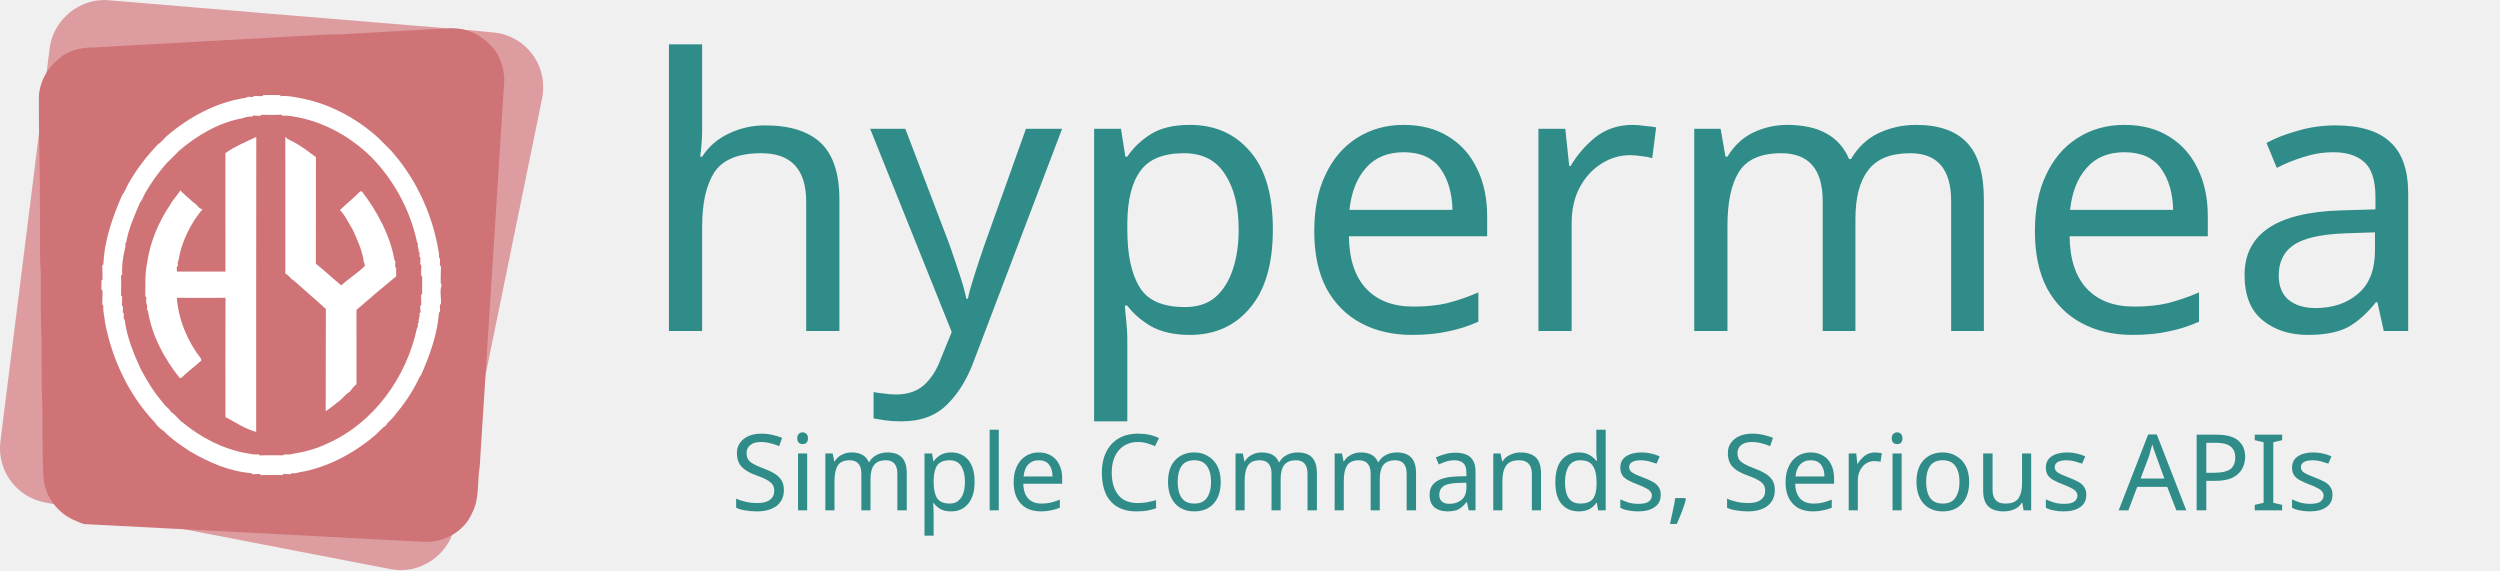
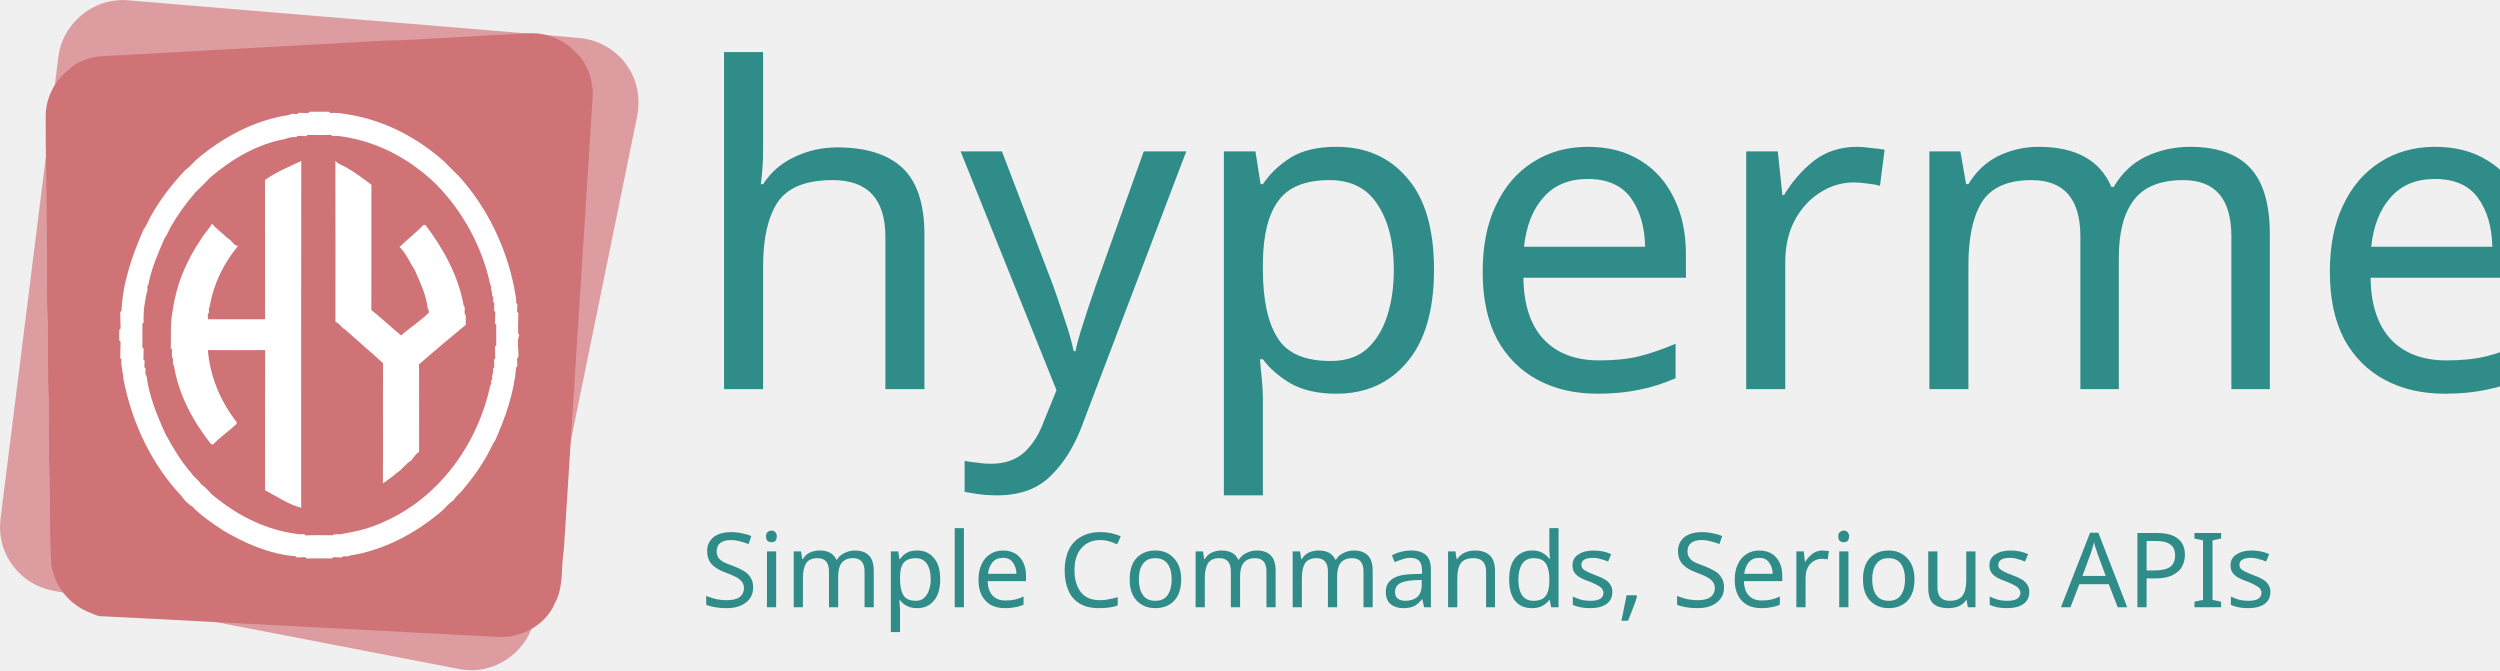
- <svg xmlns="http://www.w3.org/2000/svg" width="149.738mm" height="34.149mm" viewBox="0 0 149.738 34.149" version="1.1" id="svg5" xml:space="preserve">
+ <svg xmlns="http://www.w3.org/2000/svg" width="127.375mm" height="34.149mm" viewBox="0 0 127.375 34.149" version="1.1" id="svg5" xml:space="preserve">
  <defs id="defs2">
    <rect x="185.749" y="246.069" width="384.902" height="116.811" id="rect1093" />
  </defs>
  <g id="layer1" transform="translate(-11.22464,-17.83493)">
-     <text xml:space="preserve" transform="matrix(1.872234,0,0,1.872234,-298.4002,-443.6501)" id="text1091" style="font-style:normal;font-variant:normal;font-weight:normal;font-stretch:normal;font-size:12.059px;font-family:Italiana;-inkscape-font-specification:'Italiana, Normal';font-variant-ligatures:normal;font-variant-caps:normal;font-variant-numeric:normal;font-variant-east-asian:normal;white-space:pre;shape-inside:url(#rect1093);display:inline;fill:#308c88;fill-opacity:1;stroke:#808080;stroke-width:0;stroke-dasharray:none">
-       <tspan x="185.748" y="257.078" id="tspan354">hypermea</tspan>
+     <text xml:space="preserve" transform="matrix(1.872234,0,0,1.872234,-301.5757,-443.6501)" id="text1091" style="font-style:normal;font-variant:normal;font-weight:normal;font-stretch:normal;font-size:12.059px;font-family:Italiana;-inkscape-font-specification:'Italiana, Normal';font-variant-ligatures:normal;font-variant-caps:normal;font-variant-numeric:normal;font-variant-east-asian:normal;white-space:pre;shape-inside:url(#rect1093);display:inline;fill:#308c88;fill-opacity:1;stroke:#808080;stroke-width:0;stroke-dasharray:none">
+       <tspan x="185.748" y="257.078" id="tspan404">hypermea</tspan>
    </text>
-     <text xml:space="preserve" style="font-style:normal;font-variant:normal;font-weight:normal;font-stretch:normal;font-size:6.35px;font-family:Calibri;-inkscape-font-specification:'Calibri, Normal';font-variant-ligatures:normal;font-variant-caps:normal;font-variant-numeric:normal;font-variant-east-asian:normal;fill:#308c88;fill-opacity:1;stroke:#808080;stroke-width:0" x="54.99" y="48.401" id="text419">
-       <tspan id="tspan329" x="54.99" y="48.401">Simple Commands, Serious APIs</tspan>
+     <text xml:space="preserve" style="font-style:normal;font-variant:normal;font-weight:normal;font-stretch:normal;font-size:5.292px;font-family:'JetBrains Mono';-inkscape-font-specification:'JetBrains Mono, Normal';font-variant-ligatures:normal;font-variant-caps:normal;font-variant-numeric:normal;font-variant-east-asian:normal;fill:#308c88;fill-opacity:1;stroke:#808080;stroke-width:0" x="46.942" y="48.775" id="text419">
+       <tspan id="tspan329" x="46.942" y="48.775">Simple Commands, Serious APIs</tspan>
    </text>
    <g id="layer1-2" transform="matrix(0.4953244,0,0,0.4953244,-10.3006,-2.622804)">
      <g id="g145" transform="matrix(0.101973,0,0,0.101973,42.90972,40.99535)">
        <g id="#ffffffff" />
        <g id="#dd9da0ff">
          <path fill="#dd9da0" opacity="1" d="m 123.36,3.37 c 3.22,-0.4 6.48,-0.5 9.72,-0.16 128.65,10.87 257.33,21.35 386,32.02 24.65,2.2 49.35,3.94 73.96,6.51 19.12,2.46 36.81,13.95 46.82,30.43 8.86,14.1 11.59,31.65 8.26,47.89 -28.3,138.38 -56.6,276.75 -84.89,415.13 -6.01,31.63 -12.88,63.09 -19.44,94.61 -6.42,27.51 -32.62,48.42 -60.77,49.23 -8.96,0.48 -17.7,-1.84 -26.44,-3.46 -128,-24.71 -256,-49.4 -384,-74.13 C 62.44,599.34 51.86,598.32 42.53,593.5 22.84,584.29 8.53,564.64 5.93,543.04 4.29,532.35 6.63,521.66 7.79,511.06 26.84,360.45 45.36,209.77 64.38,59.16 68.34,29.95 93.94,5.66 123.36,3.37 Z" id="path133" />
        </g>
      </g>
      <g id="g181" transform="matrix(0.101973,0,0,0.101973,47.86928,44.47616)">
        <g id="#ffffffff-0" />
        <g id="#cf7377ff">
          <path fill="#cf7377" opacity="1" d="m 473.27,3.27 c 5.91,-0.34 11.84,-0.52 17.75,-0.85 17.74,-0.67 35.48,7 47.29,20.23 11.09,10.2 15.79,25.63 16.48,40.32 -9.76,153.21 -19.47,306.45 -29.26,459.67 -3.12,18.21 0.18,37.96 -9.11,54.73 -9.26,22.27 -34.19,35.36 -57.73,33.98 C 324.67,604.44 190.66,597.08 56.65,590.33 52.61,589.36 48.96,587.27 45.08,585.83 25.84,577.71 11.48,559.24 8.52,538.55 6.09,503.11 8.12,467.47 6.23,432 6.28,412 5.96,392 6.05,372 4.62,345.71 5.29,319.33 5.05,293 3.32,264.71 4.63,236.33 4.01,208 4.11,166.68 2.58,125.37 2.82,84.04 3.44,66.83 12.1,50.25 25.48,39.49 36.66,28.68 52.85,25.03 67.98,25.1 149.8,20.51 231.64,16.09 313.47,11.58 328.65,10.84 343.81,9.44 359.03,9.63 397.11,7.42 435.2,5.49 473.27,3.27 Z" id="path169" />
        </g>
      </g>
      <g id="#ffffffff-8" transform="matrix(0.101973,0,0,0.101973,55.34565,52.42184)" />
      <g id="#000000ff" transform="matrix(0.101973,0,0,0.101973,55.34565,52.42184)" style="fill:#ffffff">
        <path fill="#000000" opacity="1" d="m 194.3,5.03 c 0.38,-0.33 1.14,-1 1.51,-1.34 6.46,0.09 12.92,0.1 19.38,0 0.37,0.33 1.12,1 1.49,1.34 7.05,-0.85 13.74,0.64 20.5,1.84 35.22,6.05 68.17,23.56 94.62,47.34 4.92,5.07 9.93,10.05 14.98,14.99 28.06,31.23 47.02,70.59 55.24,111.66 0.53,5.21 2.55,10.15 1.96,15.44 0.33,0.39 0.98,1.15 1.31,1.53 -0.11,2.5 -0.2,5 -0.32,7.49 0.34,0.38 1,1.13 1.33,1.51 -0.08,6.86 -0.51,13.74 -0.18,20.59 0.29,0.35 0.86,1.04 1.15,1.38 -2.92,6.84 -0.39,15.01 -0.98,22.37 -0.33,0.38 -0.99,1.15 -1.32,1.53 0.12,2.49 0.21,4.98 0.32,7.47 -0.33,0.39 -0.98,1.15 -1.31,1.54 -1.98,25.38 -10.79,50.42 -21.2,73.81 -1.1,1.38 -2.07,2.86 -2.8,4.47 -7.45,16.01 -17.67,30.61 -28.98,44.06 -2.89,4.36 -7.8,7.01 -10.15,11.8 -5.29,2.8 -8.47,8.14 -13.14,11.7 -25.93,21.82 -57.28,38.38 -90.96,43.74 -2.16,1.29 -4.69,0.82 -7.06,0.7 -0.38,0.32 -1.14,0.97 -1.52,1.29 -2.83,-0.12 -5.65,-0.19 -8.48,-0.31 -0.37,0.34 -1.13,1 -1.5,1.33 -8.46,-0.19 -16.92,-0.18 -25.38,0 -0.38,-0.33 -1.14,-1 -1.52,-1.33 -2.82,0.12 -5.64,0.19 -8.46,0.3 -0.38,-0.31 -1.14,-0.95 -1.53,-1.27 -25.89,-2.03 -50.81,-12.87 -73.12,-26.15 -10.63,-7.2 -21.54,-14.28 -30.43,-23.59 -4.39,-2.83 -8.28,-6.55 -11.2,-10.88 C 35.9,358.95 16.21,316.65 7.9,273.12 7.63,266.55 5.13,260.4 6.03,253.71 c -0.33,-0.38 -1,-1.15 -1.33,-1.53 0.12,-5.5 0.25,-11.01 0.34,-16.51 -0.34,-0.37 -1.02,-1.11 -1.36,-1.48 0.06,-3.46 0.05,-6.92 0,-10.38 0.34,-0.37 1.02,-1.12 1.36,-1.5 -0.1,-5.5 -0.22,-10.99 -0.34,-16.49 0.33,-0.38 1,-1.14 1.33,-1.51 1.05,-28.06 10.83,-55.91 22.16,-81.82 2.84,-3.52 4.34,-7.87 6.44,-11.84 C 44.29,93 56.6,76.91 70.41,62.41 74.39,59.83 77.3,55.96 80.7,52.69 107.43,29.65 140.21,11.92 175.34,6.88 c 2.11,-2.06 5.27,-0.76 7.88,-0.84 0.4,-0.33 1.21,-0.98 1.61,-1.31 3.16,0.09 6.32,0.14 9.47,0.3 m -2.12,23.29 c -2.82,-0.08 -5.64,-0.15 -8.45,-0.34 -0.39,0.32 -1.17,0.97 -1.56,1.29 -3.77,-0.32 -7.66,0.49 -11.04,1.87 -28.09,4.99 -53.83,20.2 -75.39,38.6 -4.91,5.09 -9.9,10.1 -15,15 -9.72,11.16 -18.44,23.32 -25.76,36.24 -1.83,3.52 -3.13,7.37 -5.67,10.48 -6.42,15.13 -13.36,30.41 -16.24,46.73 -0.27,0.4 -0.82,1.21 -1.09,1.61 0.06,0.83 0.17,2.5 0.22,3.33 -2.67,10.54 -4.47,21.77 -3.88,33.05 -0.34,0.37 -1.01,1.12 -1.34,1.49 0.19,7.86 0.2,15.73 -0.03,23.59 0.34,0.39 1.02,1.17 1.35,1.56 -0.07,3.49 -0.1,6.99 -0.32,10.49 0.34,0.38 1.01,1.14 1.34,1.52 -0.1,2.14 -0.19,4.28 -0.33,6.42 0.33,0.39 0.98,1.19 1.31,1.58 0.07,2.34 -1.09,5.16 0.85,7.04 2.62,20.42 10.57,40.09 19.15,58.82 7.59,13.9 15.66,27.74 26.25,39.6 2.46,4.47 7.52,6.78 9.83,11.33 5.42,3.05 8.51,8.96 13.66,12.39 21.89,17.93 47.87,31.52 75.89,36.4 4.75,0.65 9.31,2.11 14.25,1.25 0.37,0.34 1.12,1.02 1.5,1.36 9.04,-0.42 18.1,-0.2 27.15,-0.12 3.05,-2.32 7,-0.07 10.23,-1.51 14.28,-2.26 28.85,-5.93 42.11,-12.31 55.52,-24.45 94.29,-78.7 106.77,-137.27 0.27,-0.4 0.81,-1.2 1.08,-1.6 -0.06,-0.84 -0.18,-2.54 -0.24,-3.38 0.31,-0.39 0.92,-1.18 1.22,-1.57 -1.01,-3.67 1.82,-6.75 0.77,-10.43 0.31,-0.39 0.94,-1.17 1.25,-1.56 -0.13,-2.48 -0.21,-4.96 -0.32,-7.44 0.33,-0.38 0.99,-1.14 1.32,-1.51 -0.19,-3.83 -0.21,-7.66 -0.32,-11.49 0.34,-0.37 1,-1.13 1.33,-1.51 -0.09,-6.87 -0.1,-13.74 0.01,-20.6 -0.33,-0.39 -1,-1.16 -1.33,-1.54 0.1,-3.83 0.12,-7.65 0.31,-11.47 -0.33,-0.39 -0.98,-1.16 -1.31,-1.54 0.1,-2.47 0.19,-4.95 0.32,-7.42 -0.32,-0.39 -0.96,-1.19 -1.28,-1.58 0.08,-1.49 0.18,-2.97 0.27,-4.46 -0.31,-0.39 -0.93,-1.17 -1.23,-1.56 0.7,-3.28 -1.79,-6.07 -0.8,-9.39 -0.26,-0.39 -0.77,-1.18 -1.03,-1.58 -8.14,-38.23 -27.65,-74.24 -55.22,-101.92 -23.21,-22.47 -52.67,-39.32 -84.48,-45.88 -6.54,-0.97 -12.72,-3.03 -19.44,-2.05 -0.38,-0.33 -1.12,-1.01 -1.5,-1.34 -7.87,0.27 -15.76,0.27 -23.63,0 -0.38,0.33 -1.13,1 -1.51,1.33 z" id="path148" style="fill:#ffffff" />
        <path fill="#000000" opacity="1" d="m 150.72,72.51 c 11.14,-8.05 24.39,-13.3 36.58,-19.25 -0.23,116.61 -0.02,233.23 -0.1,349.84 -13,-3.29 -24.53,-11.43 -36.44,-17.59 0.06,-47.14 -0.13,-94.29 0.09,-141.43 -19.24,0.15 -38.49,0.15 -57.73,0 1.92,26.09 12.69,51.81 28.93,72.57 -0.01,0.48 -0.01,1.45 -0.01,1.93 -7.61,7.09 -16.28,12.95 -23.47,20.52 -0.53,0 -1.61,0 -2.14,0 -18.29,-23 -32.96,-50.14 -37.56,-79.44 -2,-1.85 -0.5,-4.66 -1.11,-6.95 -1.74,-2.71 -0.71,-6.04 -0.72,-9.03 -0.34,-0.38 -1.02,-1.12 -1.35,-1.5 0.35,-13.24 -0.62,-26.59 2.17,-39.3 3.44,-24.93 13.72,-49.14 27.94,-70.08 3.2,-5.87 8.3,-10.44 11.48,-16.26 4.53,5.61 10.59,9.46 15.53,14.61 4.27,1.74 6,7.44 10.7,7.9 -14.51,17.41 -24.82,38.6 -28.55,60.99 -1.17,1.86 -0.84,4.06 -0.69,6.13 -0.33,0.39 -0.98,1.16 -1.31,1.55 0.11,1.76 0.19,3.52 0.27,5.28 19.17,-0.01 38.35,0.02 57.53,-0.01 -0.03,-46.83 0.04,-93.65 -0.04,-140.48 z" id="path150" style="fill:#ffffff" />
        <path fill="#000000" opacity="1" d="m 221.73,53.11 c 2.96,3.84 8.01,4.68 11.86,7.3 8.61,4.96 16.59,10.91 24.47,16.93 -0.12,42.1 0.07,84.2 -0.09,126.3 10.32,8.23 19.89,17.26 30.04,25.7 8.96,-8.01 19.29,-14.44 27.91,-22.83 0.04,-1.56 0.21,-3.22 -1.07,-4.38 -1.46,-13.65 -7.62,-26.37 -13.15,-38.83 -5.06,-7.73 -8.54,-16.71 -15.25,-23.23 7.73,-7.69 16.53,-14.17 24,-22.19 0.53,0.01 1.59,0.04 2.13,0.05 18.17,23.91 33.37,51.59 38.56,81.42 2.7,2.61 -0.74,6.97 2.08,9.55 0.05,3.24 -0.1,6.49 -0.04,9.74 -15.91,13.02 -31.54,26.32 -47.08,39.77 0.13,29.35 0.04,58.71 0.05,88.06 -3.03,2.59 -5.67,5.53 -7.77,8.91 -5.73,3.11 -9.05,9.08 -14.54,12.49 -4.51,3.87 -9.34,7.35 -14.2,10.75 0.26,-40.42 -0.09,-80.84 0.18,-121.25 -12.54,-11.54 -25.57,-22.48 -38.2,-33.91 -3.9,-1.87 -5.65,-6.55 -9.83,-7.89 -0.03,-54.15 0.09,-108.31 -0.06,-162.46 z" id="path152" style="fill:#ffffff" />
      </g>
    </g>
  </g>
</svg>
